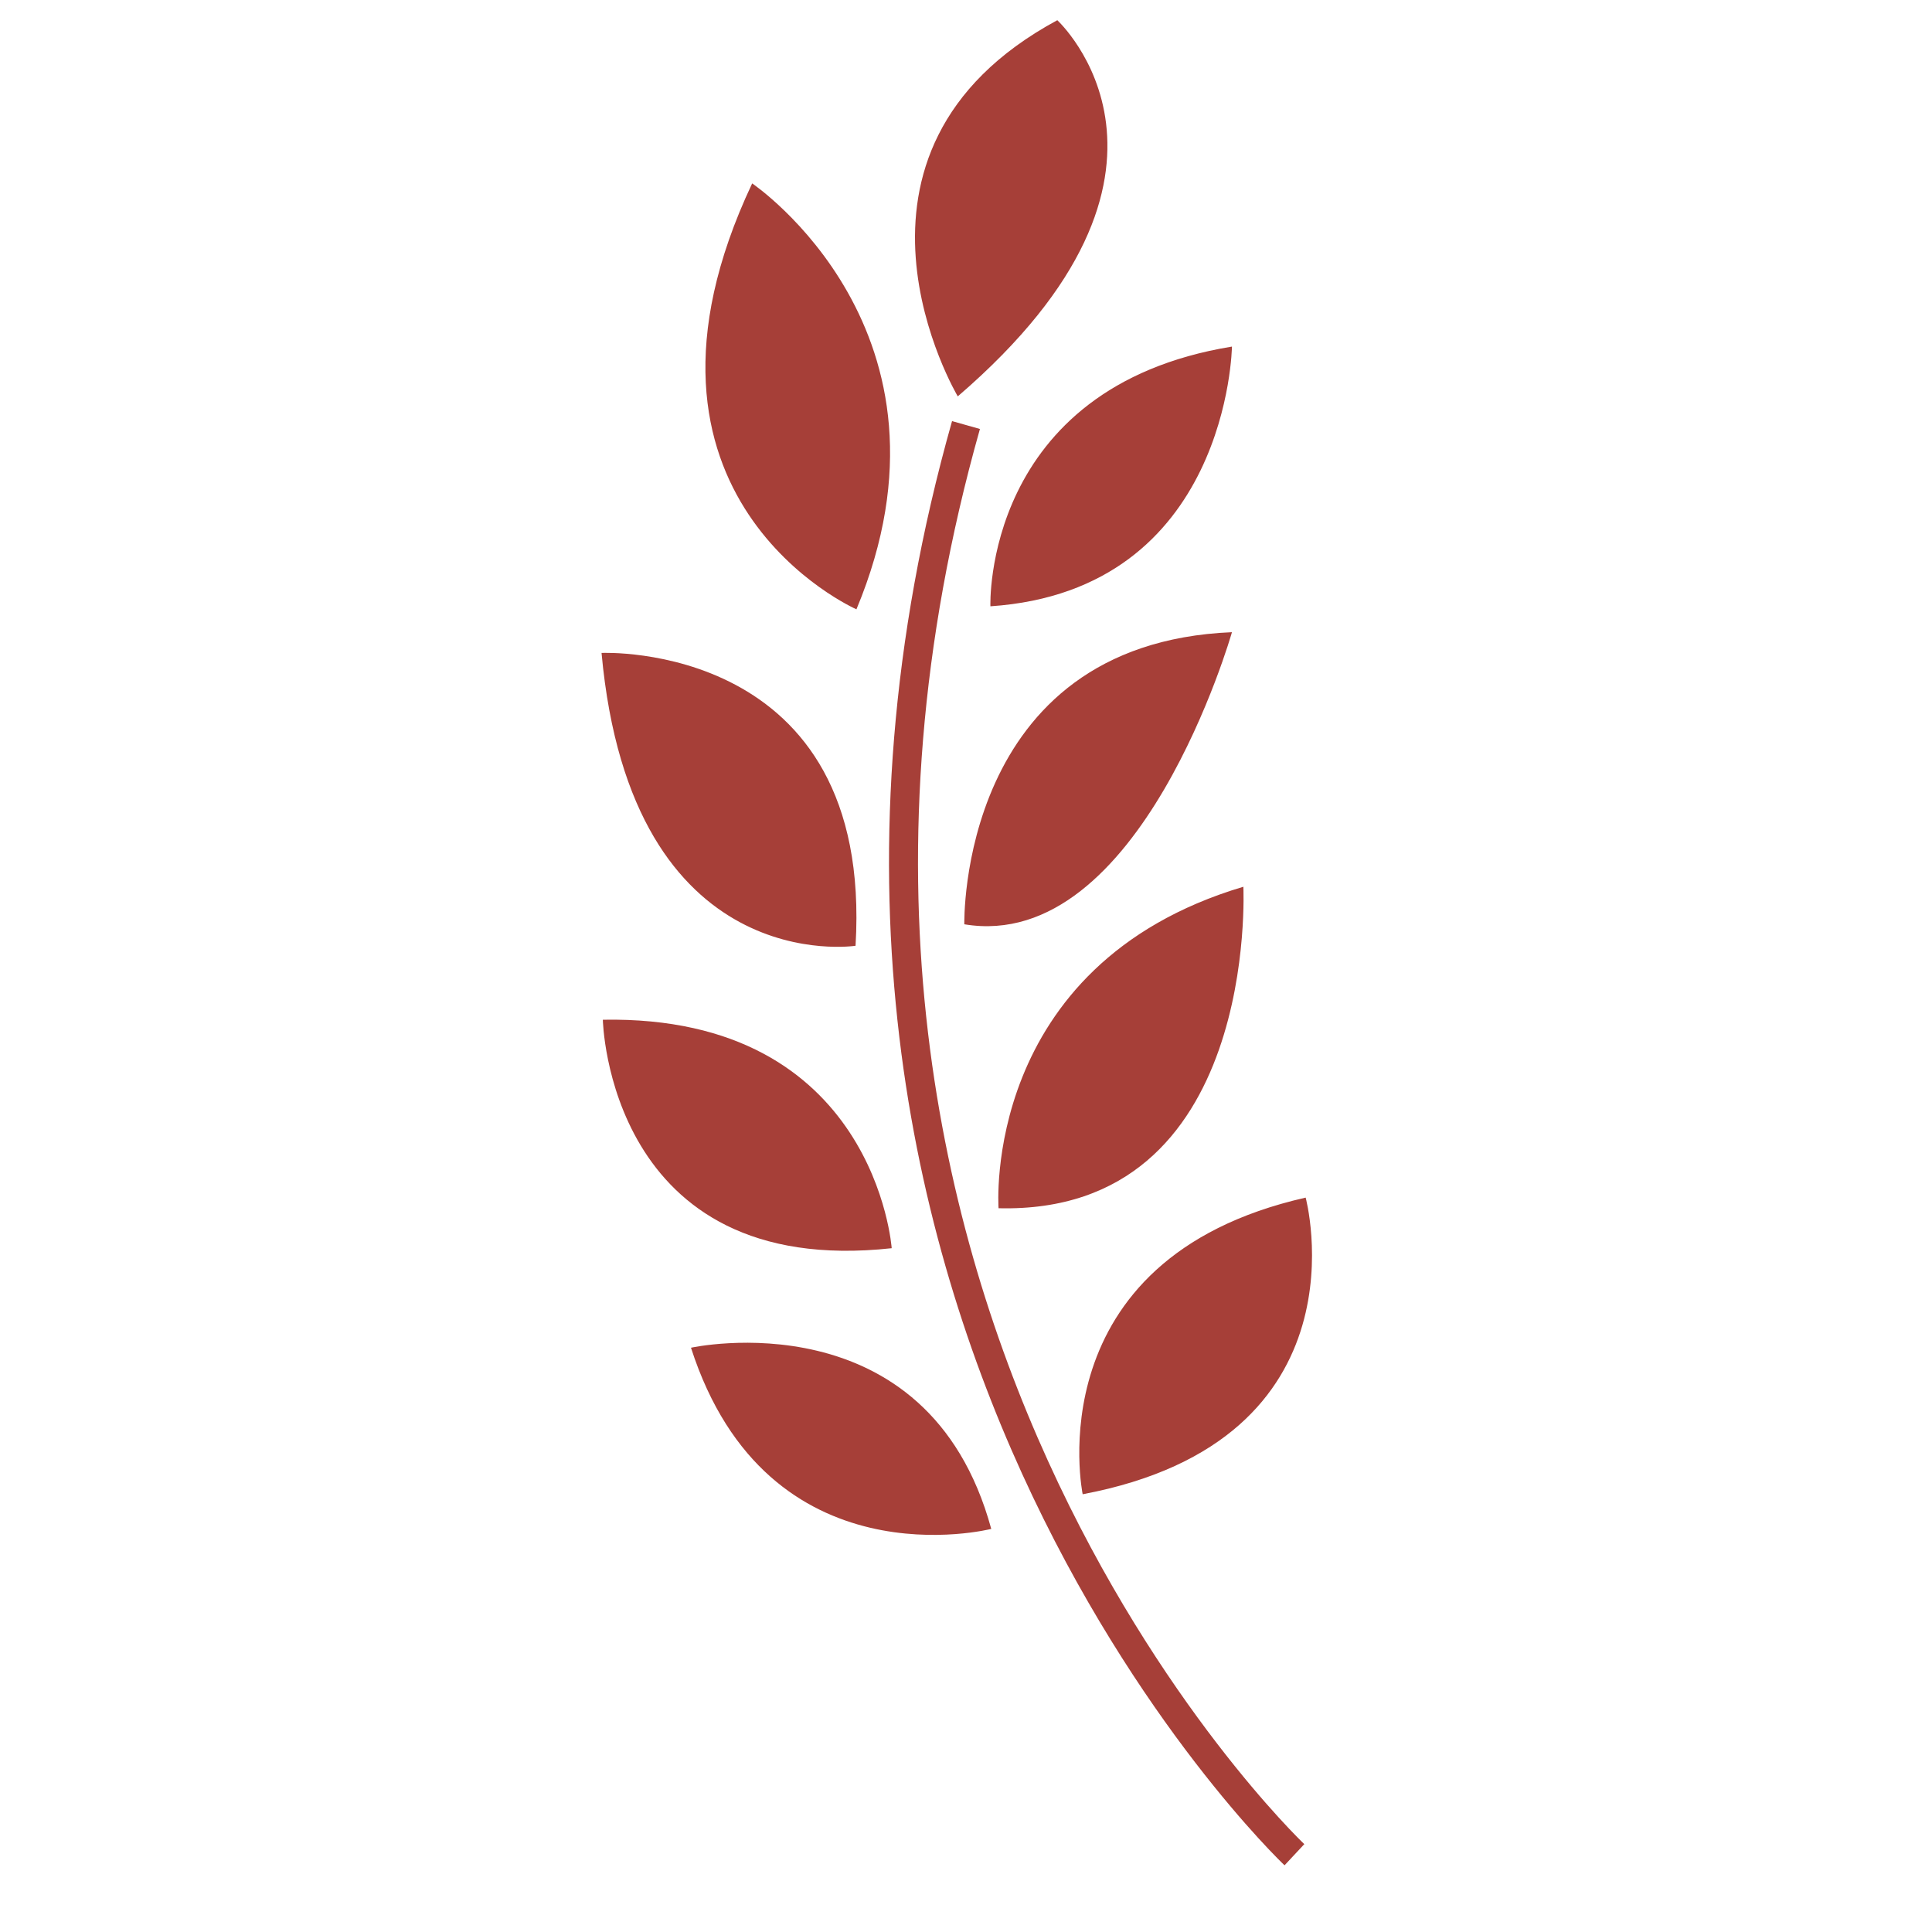
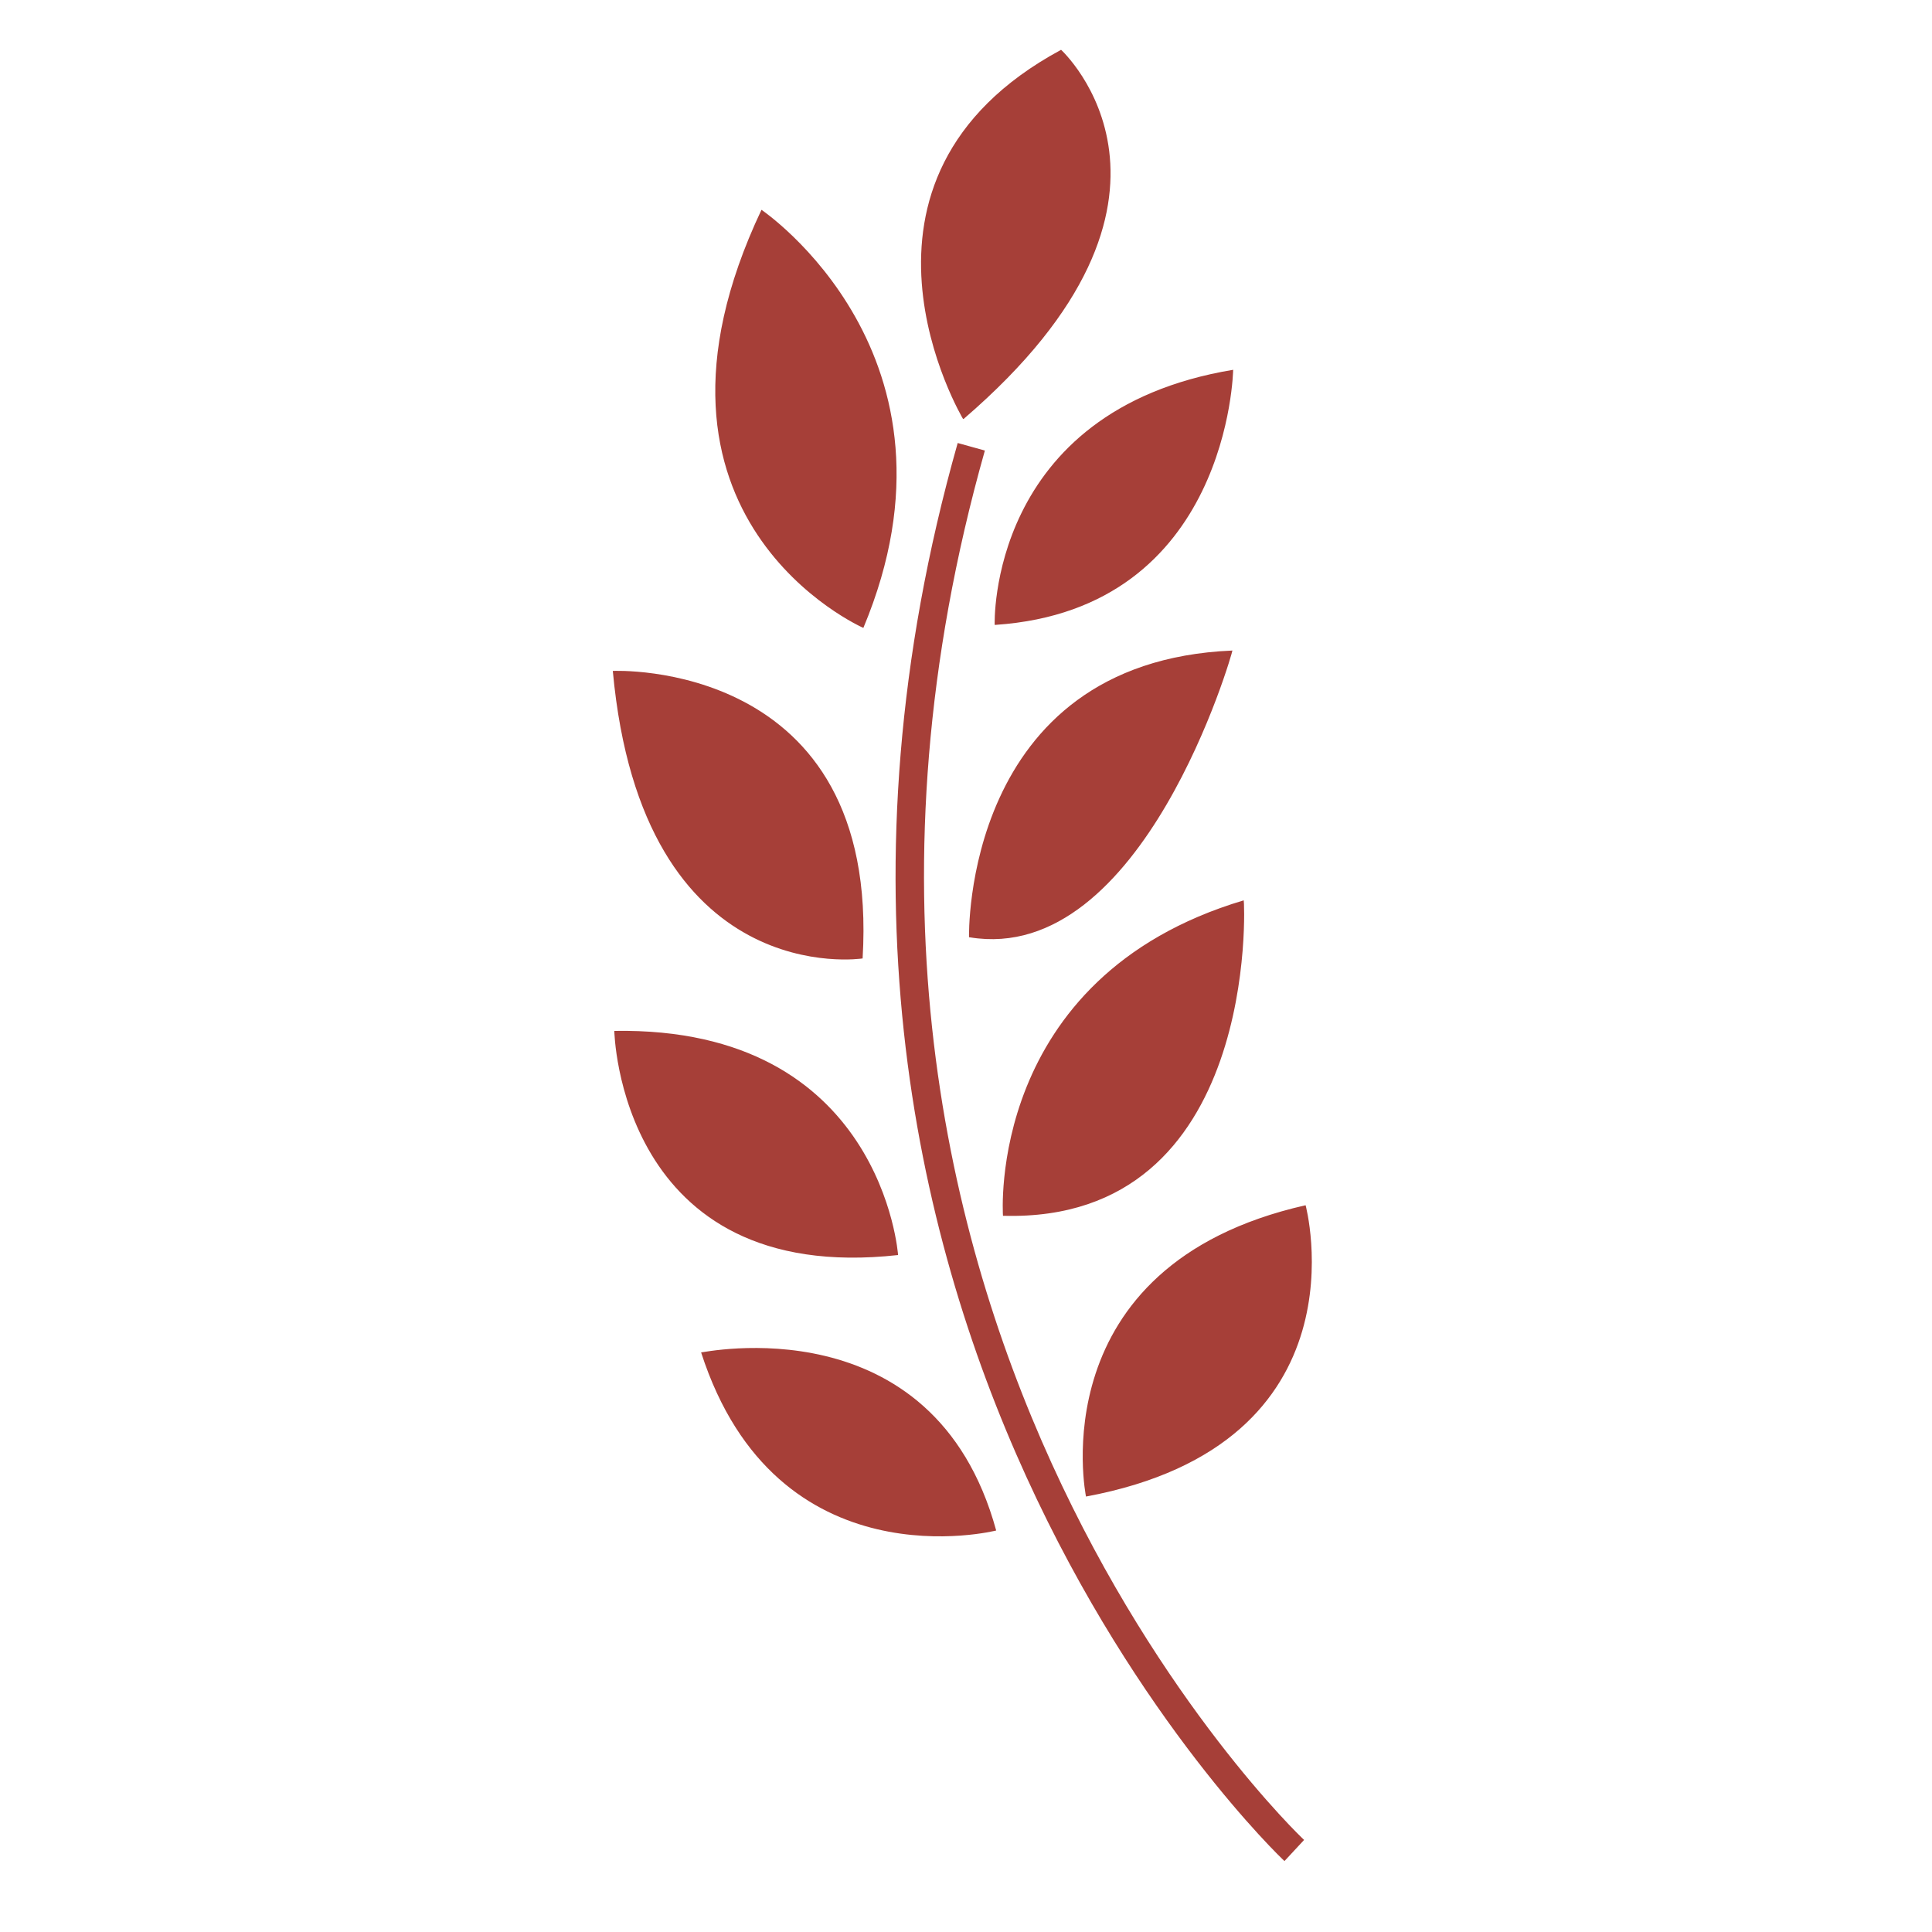
- <svg xmlns="http://www.w3.org/2000/svg" width="100" height="100" viewBox="0 0 100 100">
-   <g fill="#a63f38">
-     <path d="M66.488 96.548c-.304-.282-30.184-28.843-17.21-74.752l1.443.408c-12.718 45.003 16.494 72.971 16.79 73.248l-1.023 1.096zM51.307 79.136s-11.572 2.956-15.542-9.378c-.001 0 12.247-2.701 15.542 9.378zM31.203 52.781s.253 13.431 14.951 11.826c0 0-.845-12.079-14.951-11.826zM44.283 48.953s-11.604 1.791-13.147-15.157c.001-.001 14.097-.655 13.147 15.157zM44.329 31.538s-13.085-5.743-5.397-22.045c0 0 11.386 7.687 5.397 22.045zM49.574 20.516s-7.518-12.628 5.152-19.47c.001 0 8.448 7.772-5.152 19.47zM56.039 77.342s-2.521-12.166 11.542-15.354c0-.001 3.382 12.539-11.542 15.354zM51.685 62.538s-.928-12.587 12.671-16.64c-.001 0 .843 16.977-12.671 16.64zM49.913 47.841s-.338-14.528 13.853-15.119c0 0-4.73 16.639-13.853 15.119zM51.263 31.382s-.421-11.331 12.503-13.443c0 0-.171 12.612-12.503 13.443z" />
-   </g>
+ <svg xmlns="http://www.w3.org/2000/svg" width="256" height="256" viewBox="0 0 256 256">
+   <defs>
+     <style>.a{fill:#a63f38;}</style>
+   </defs>
+   <path class="a" d="M170.2,246.6c-0.8-.7-76-72.5-43.3-187.9l3.6,1c-32,113.1,41.5,183.4,42.3,184.1ZM132,202.8s-29.1,7.4-39.1-23.6C92.9,179.3,123.7,172.5,132,202.8ZM81.4,136.6S82,170.4,119,166.3C119,166.3,116.9,136,81.4,136.6Zm32.9-9.6s-29.2,4.5-33.1-38.1C81.2,88.9,116.7,87.2,114.3,127Zm0.1-43.8S81.5,68.8,100.9,27.8C100.9,27.8,129.5,47.1,114.4,83.2Zm13.2-27.7s-18.9-31.7,13-48.9C140.6,6.6,161.9,26.1,127.7,55.5Zm16.3,142.8s-6.3-30.6,29.1-38.6C173,159.7,181.5,191.3,143.9,198.3Zm-11-37.2s-2.3-31.6,31.9-41.8C164.9,119.3,167,162,133,161.1Zm-4.5-36.9s-0.9-36.5,34.9-38C163.4,86.2,151.5,128,128.5,124.2Zm3.4-41.4S130.8,54.4,163.4,49C163.4,49,162.9,80.7,131.9,82.8Z" />
</svg>
